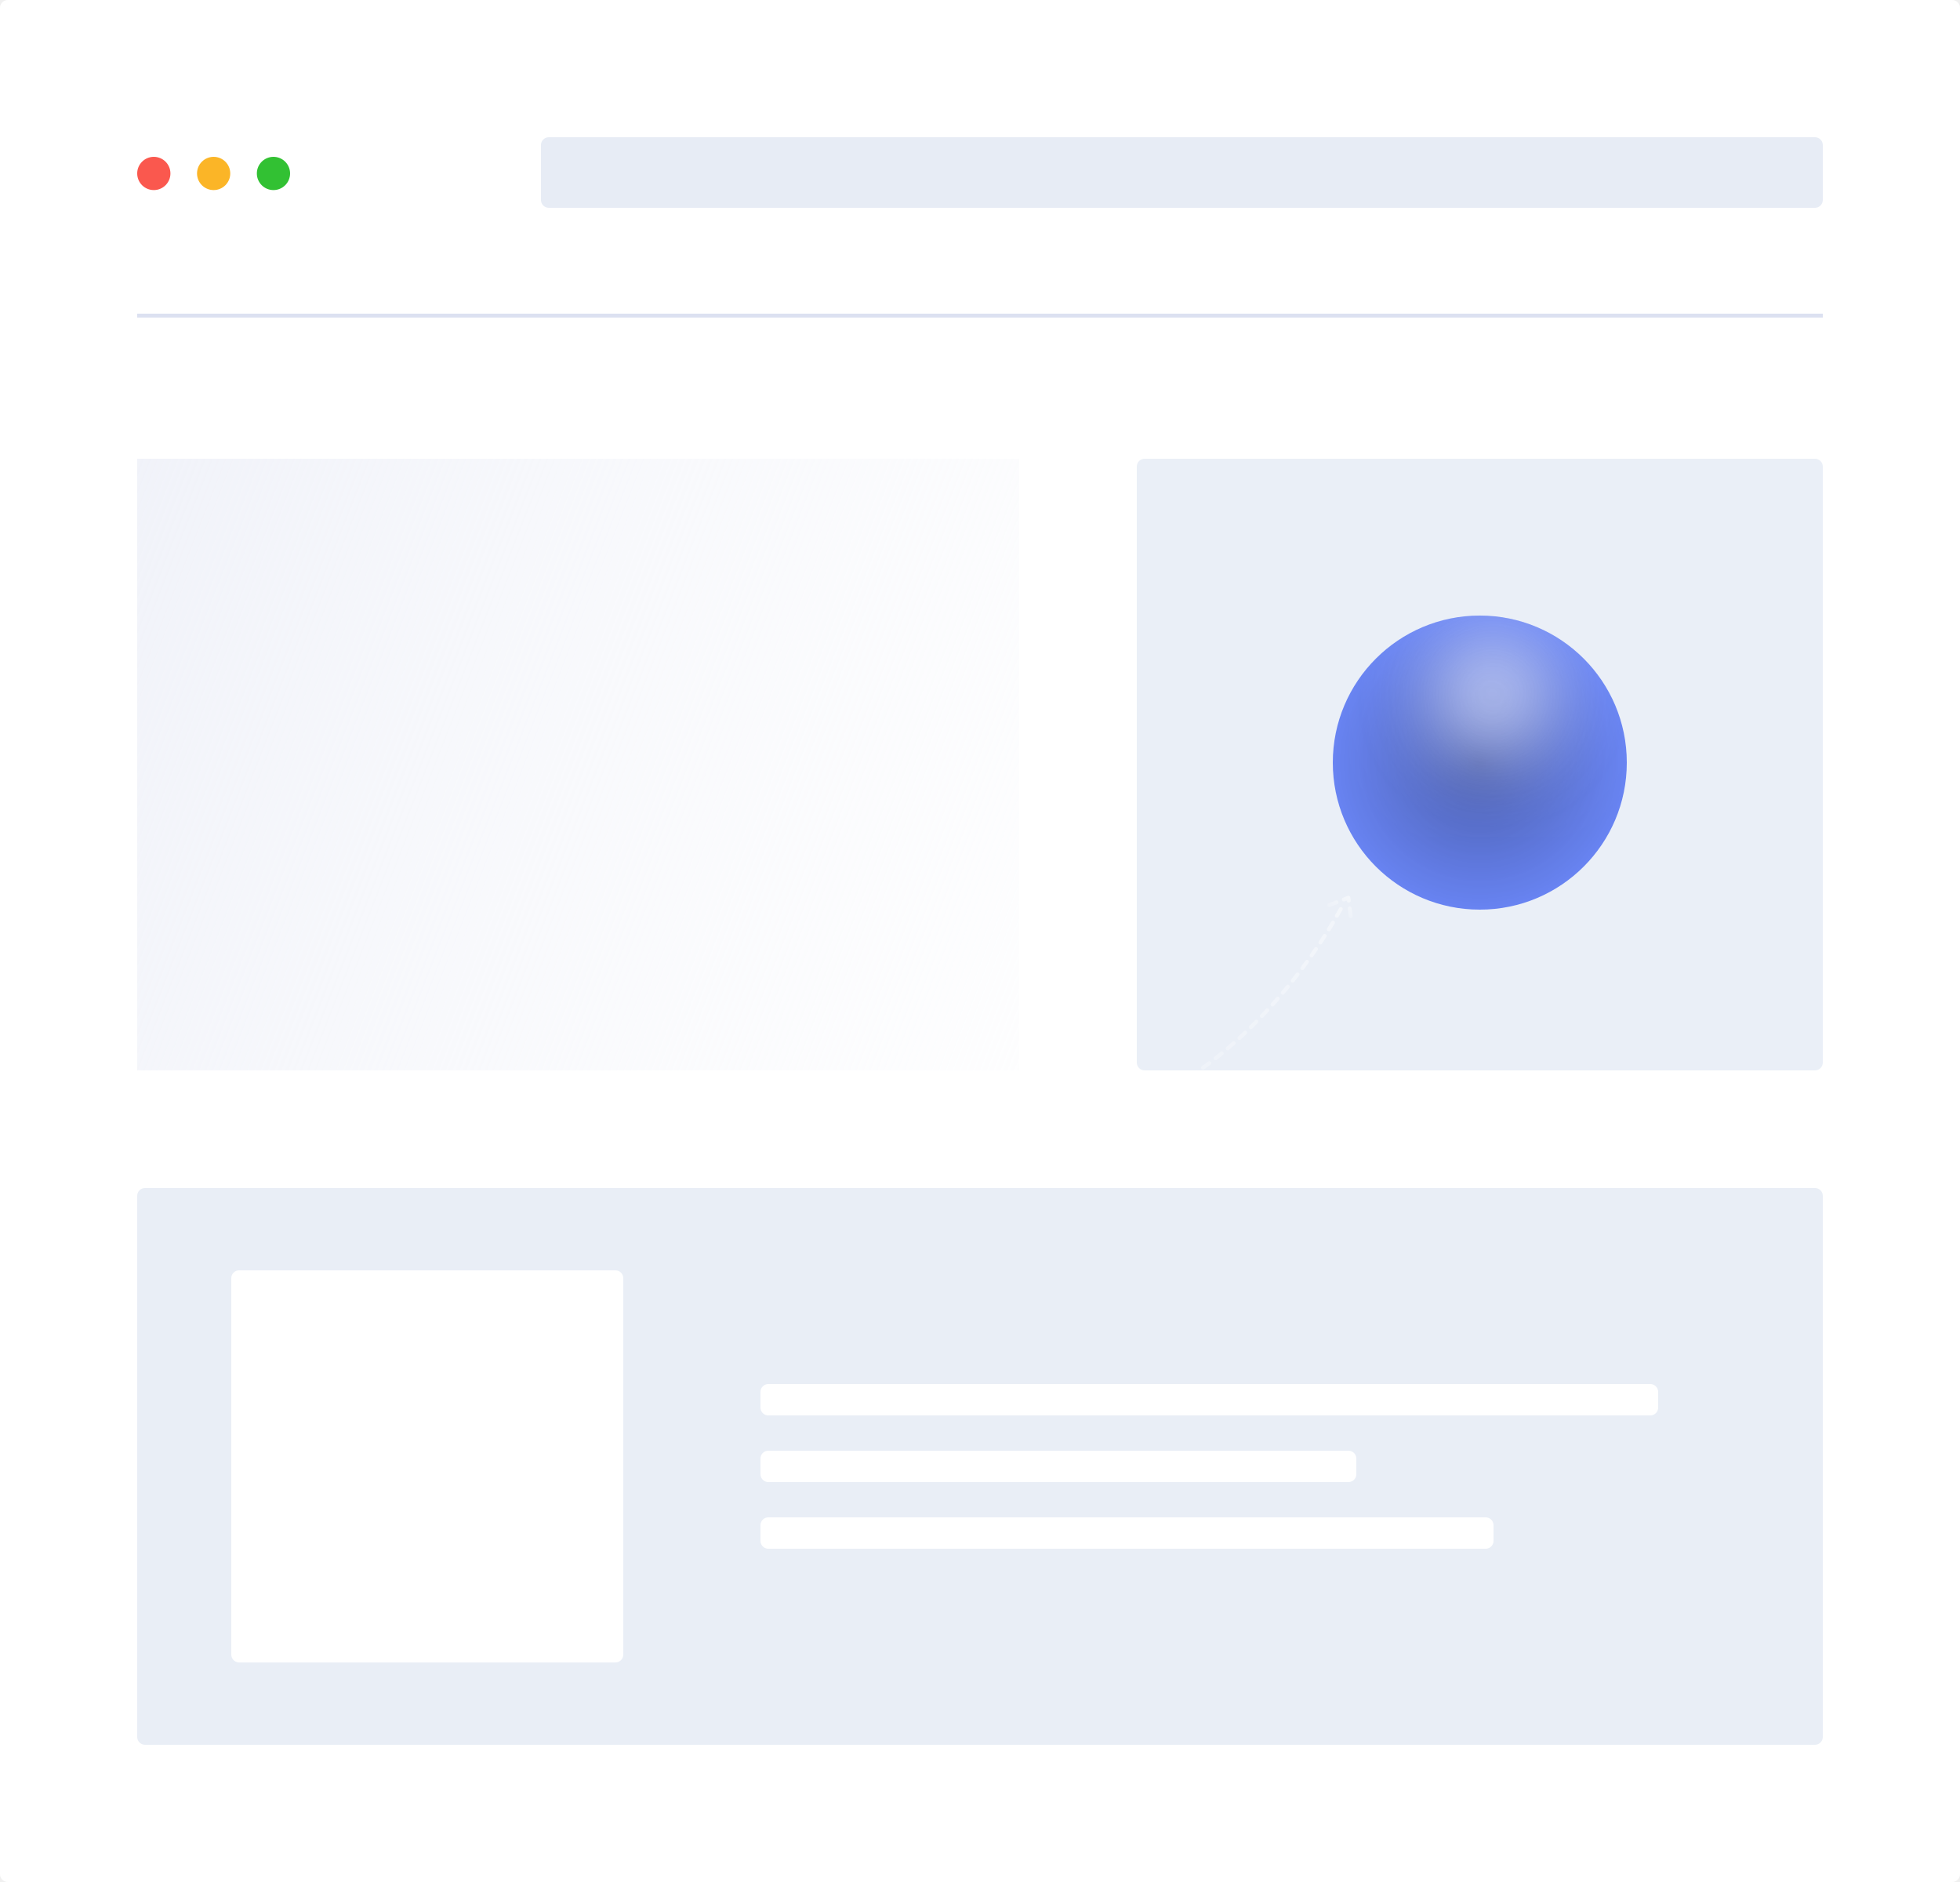
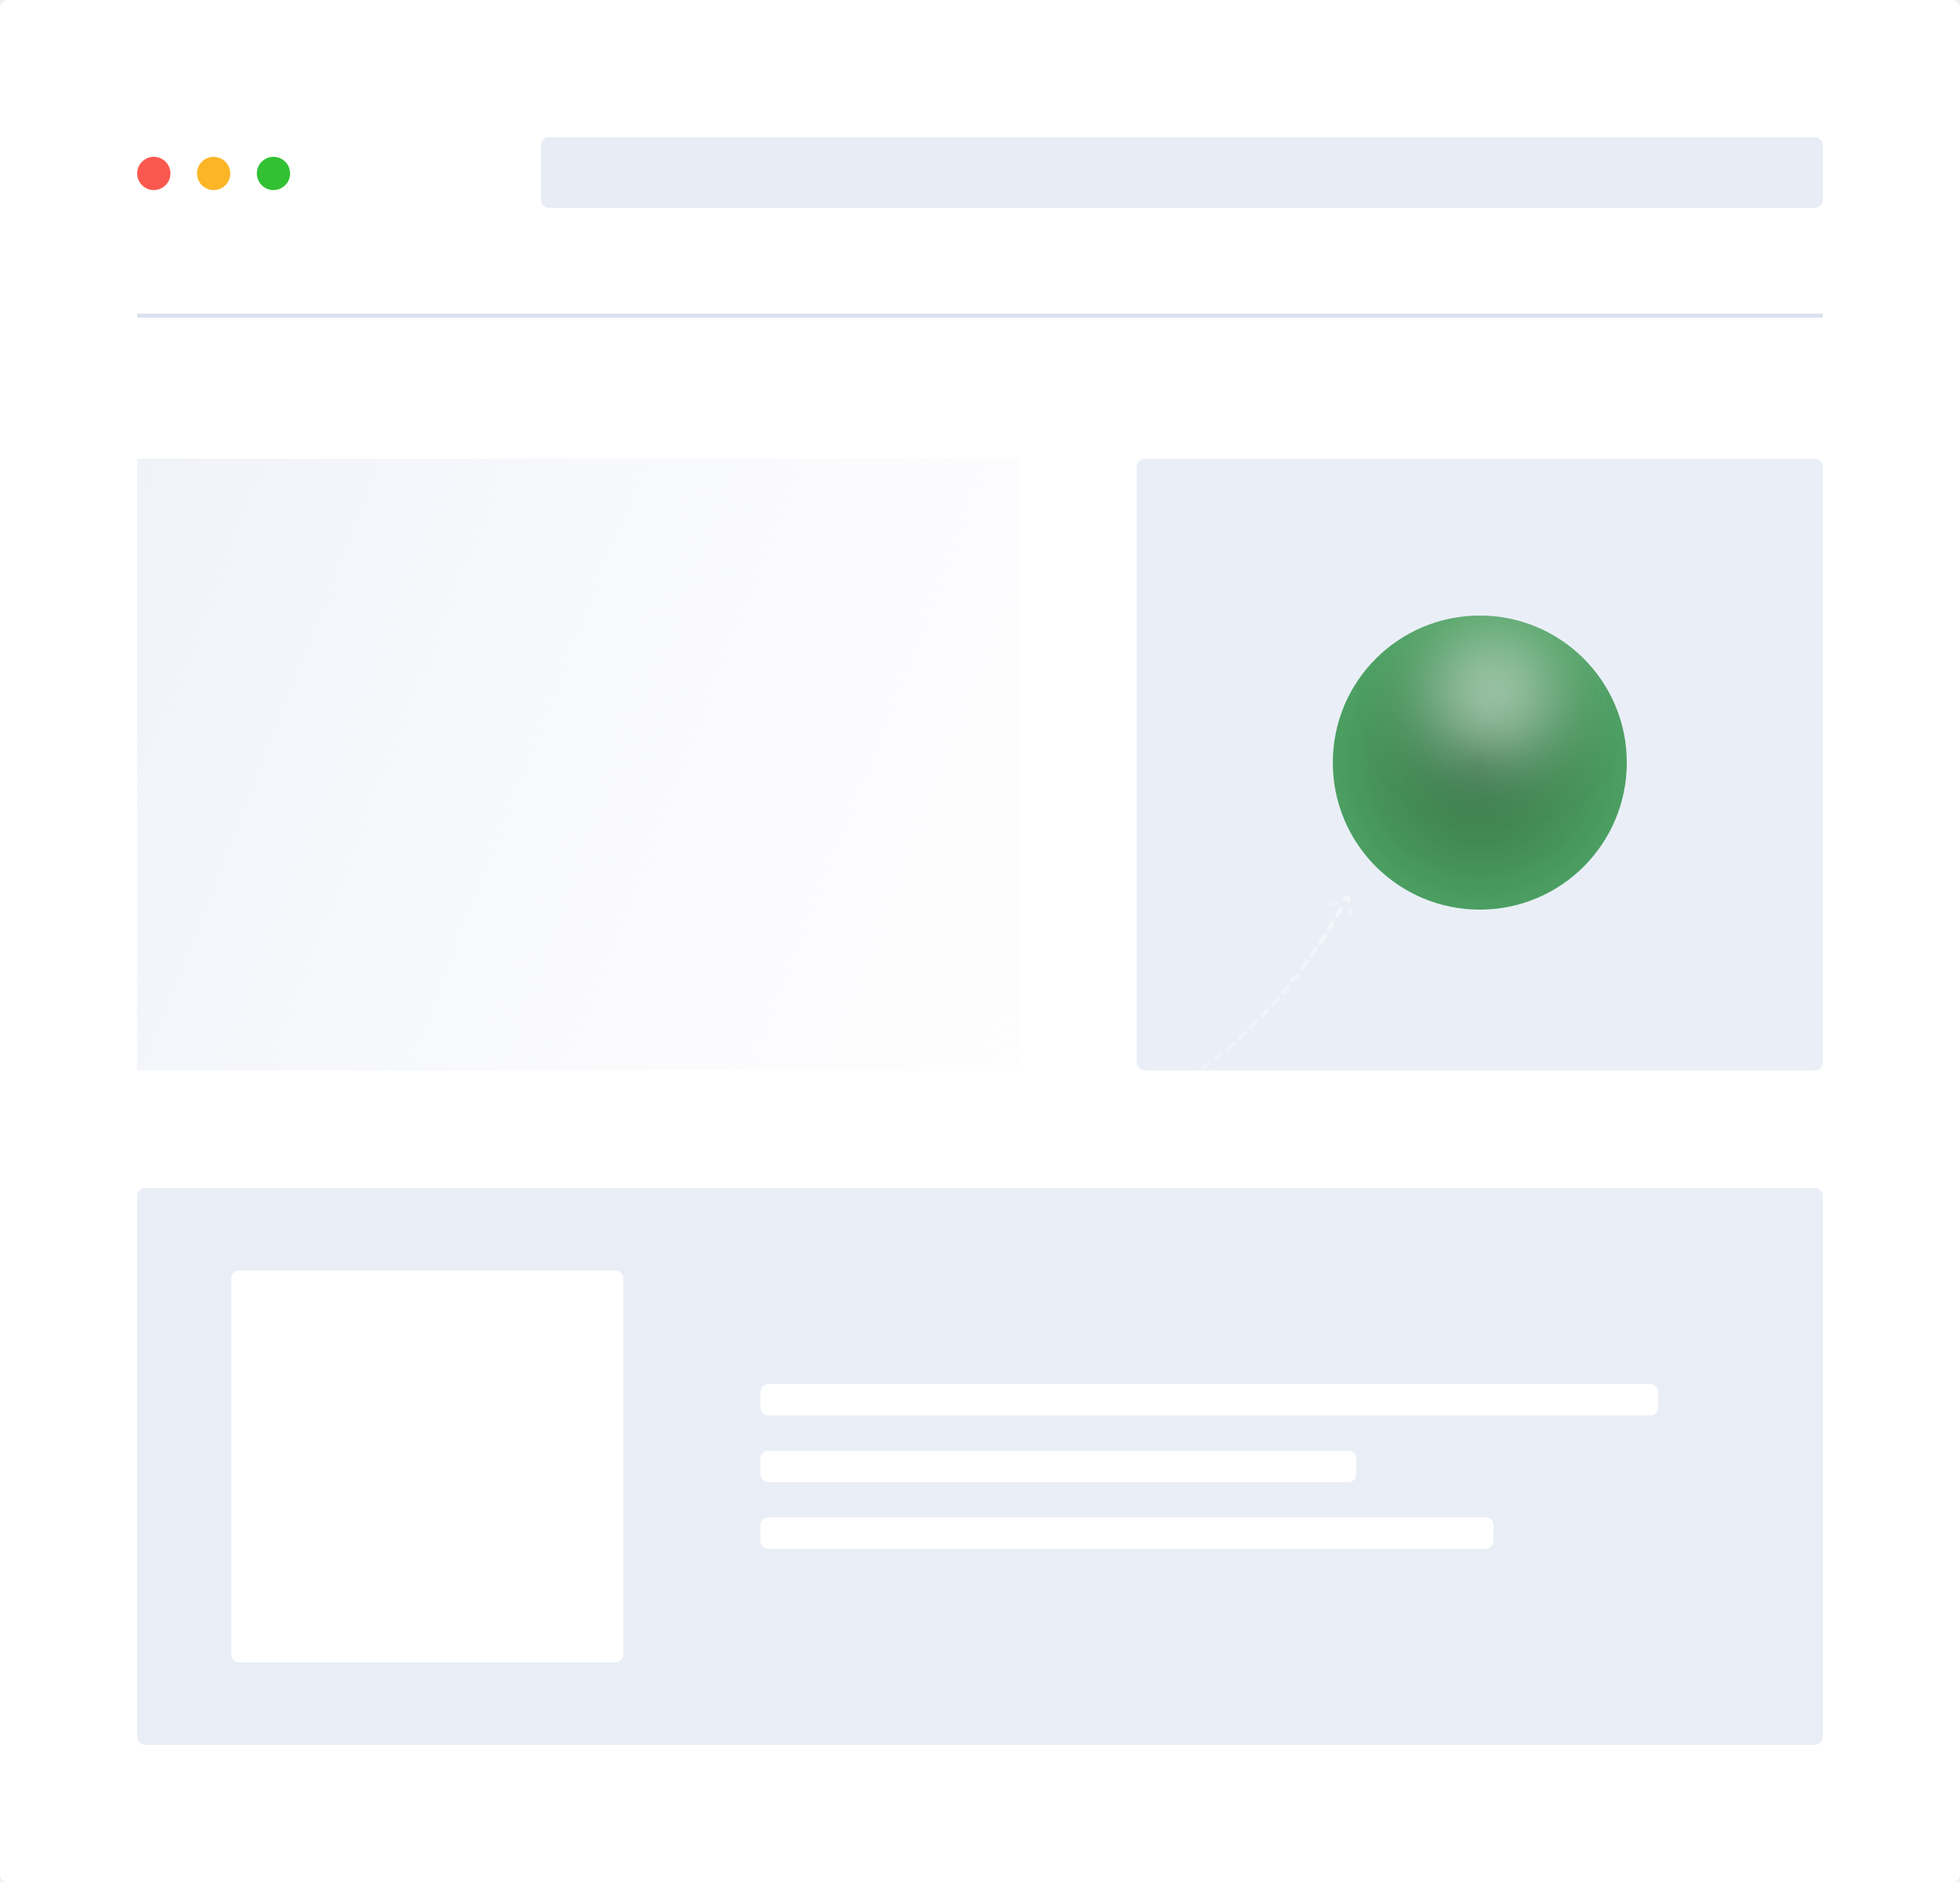
<svg xmlns="http://www.w3.org/2000/svg" width="500" height="480" viewBox="0 0 500 480" fill="none">
  <rect width="500" height="480" rx="2" fill="white" />
  <rect x="35" y="117" width="225" height="156" fill="url(#paint0_linear_1028_964)" />
  <line x1="35" y1="80.5" x2="465" y2="80.5" stroke="#DCE1F1" />
  <rect x="290" y="117" width="175" height="156" rx="2" fill="#EAEFF7" />
  <rect x="35" y="303" width="430" height="142" rx="2" fill="#E9EEF6" />
  <rect x="194" y="353" width="229" height="8" rx="2" fill="white" />
  <rect x="194" y="370" width="152" height="8" rx="2" fill="white" />
  <rect x="194" y="387" width="187" height="8" rx="2" fill="white" />
  <rect x="59" y="324" width="100" height="100" rx="2" fill="white" />
  <rect x="138" y="35" width="327" height="18" rx="2" fill="#E7ECF5" />
  <circle cx="39.239" cy="44.239" r="4.239" fill="#FA584E" />
  <circle cx="54.5" cy="44.239" r="4.239" fill="#FBB527" />
  <circle cx="69.761" cy="44.239" r="4.239" fill="#32C133" />
-   <circle opacity="0.8" cx="377.5" cy="194.5" r="37.5" fill="#4A6CF7" />
+   <circle opacity="0.8" cx="377.5" cy="194.5" r="37.5" fill="#268F3E" />
  <mask id="mask0_1028_964" style="mask-type:alpha" maskUnits="userSpaceOnUse" x="340" y="157" width="75" height="75">
-     <circle opacity="0.8" cx="377.5" cy="194.5" r="37.5" fill="#4A6CF7" />
+     <circle opacity="0.8" cx="377.5" cy="194.5" r="37.5" fill="#268F3E" />
  </mask>
  <g mask="url(#mask0_1028_964)">
    <circle opacity="0.8" cx="377.5" cy="194.5" r="37.5" fill="url(#paint1_radial_1028_964)" />
    <g opacity="0.8" filter="url(#filter0_f_1028_964)">
      <circle cx="380.809" cy="176.853" r="15.441" fill="white" />
    </g>
  </g>
  <path d="M342.034 231.847C324.964 262.749 277.939 313.186 226.394 267.718" stroke="url(#paint2_linear_1028_964)" stroke-linecap="round" stroke-linejoin="round" stroke-dasharray="2 2" />
  <path d="M339.077 230.867L343.973 228.971L344.562 233.656" stroke="url(#paint3_linear_1028_964)" stroke-linecap="round" stroke-linejoin="round" stroke-dasharray="2 2" />
  <defs>
    <filter id="filter0_f_1028_964" x="344.368" y="140.412" width="72.882" height="72.883" filterUnits="userSpaceOnUse" color-interpolation-filters="sRGB">
      <feFlood flood-opacity="0" result="BackgroundImageFix" />
      <feBlend mode="normal" in="SourceGraphic" in2="BackgroundImageFix" result="shape" />
      <feGaussianBlur stdDeviation="10.5" result="effect1_foregroundBlur_1028_964" />
    </filter>
    <linearGradient id="paint0_linear_1028_964" x1="434.5" y1="210" x2="48.223" y2="58.807" gradientUnits="userSpaceOnUse">
      <stop stop-color="white" stop-opacity="0" />
      <stop offset="1" stop-color="#F0F2F9" />
    </linearGradient>
    <radialGradient id="paint1_radial_1028_964" cx="0" cy="0" r="1" gradientUnits="userSpaceOnUse" gradientTransform="translate(377.5 194.5) rotate(90) scale(40.2574)">
      <stop stop-opacity="0.47" />
      <stop offset="1" stop-opacity="0" />
    </radialGradient>
    <linearGradient id="paint2_linear_1028_964" x1="358.554" y1="226.723" x2="242.956" y2="282.349" gradientUnits="userSpaceOnUse">
      <stop stop-color="white" stop-opacity="0.48" />
      <stop offset="1" stop-color="white" stop-opacity="0" />
    </linearGradient>
    <linearGradient id="paint3_linear_1028_964" x1="343.992" y1="228.548" x2="340.23" y2="234.571" gradientUnits="userSpaceOnUse">
      <stop stop-color="white" stop-opacity="0.48" />
      <stop offset="1" stop-color="white" stop-opacity="0" />
    </linearGradient>
  </defs>
</svg>
